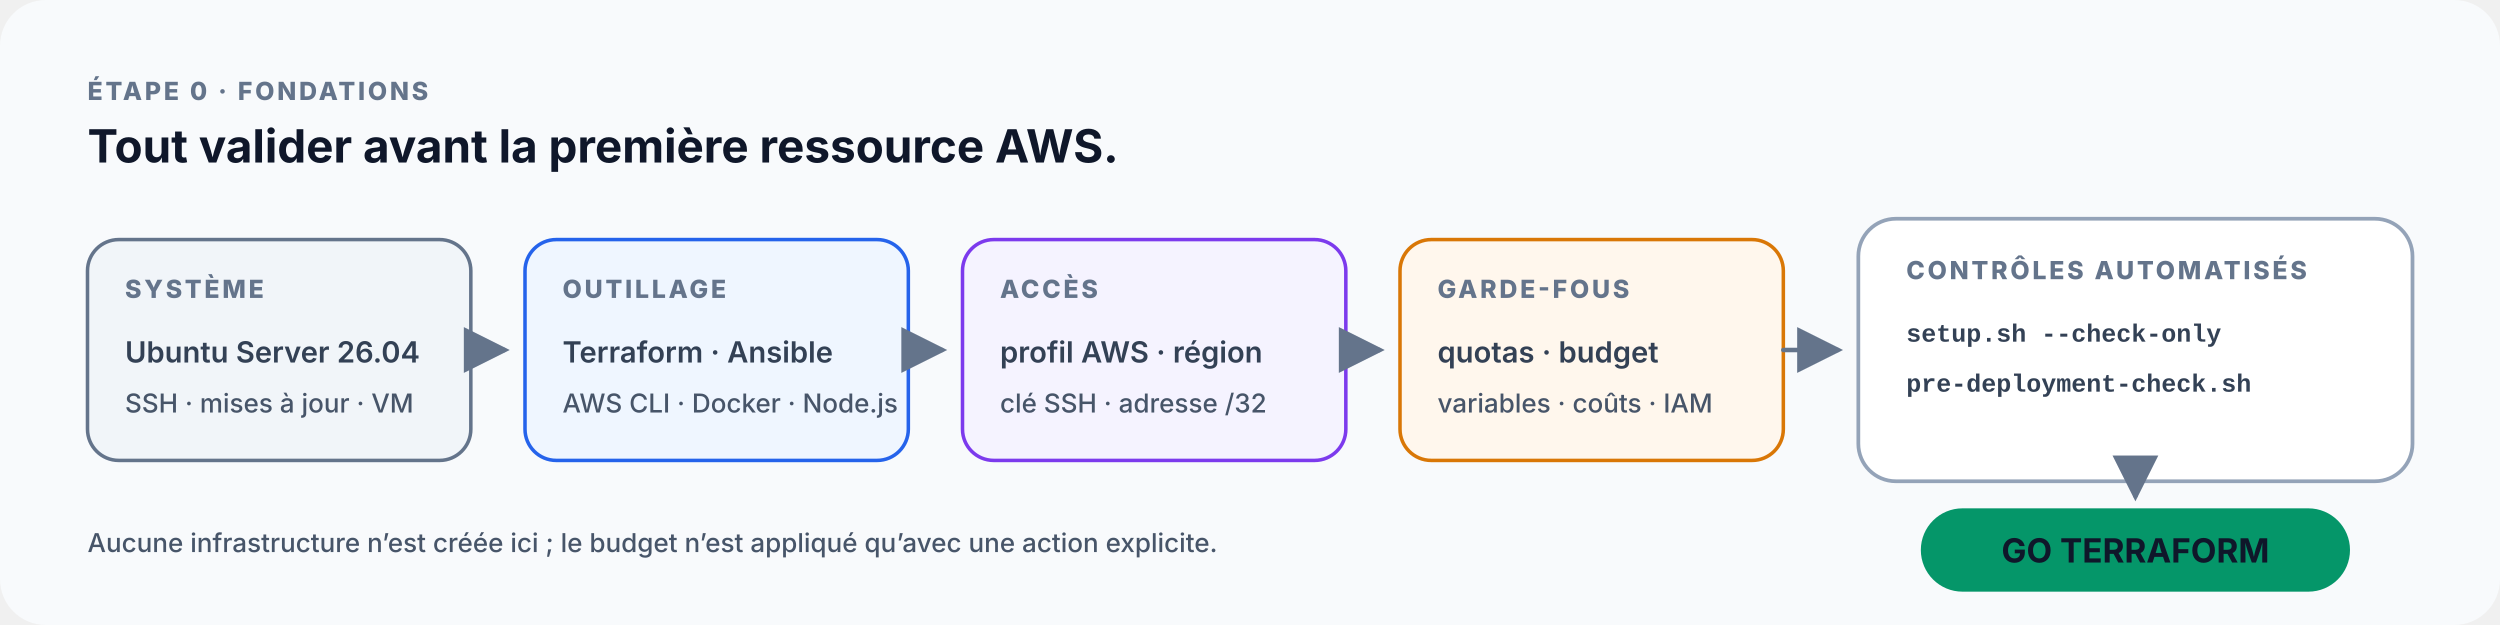
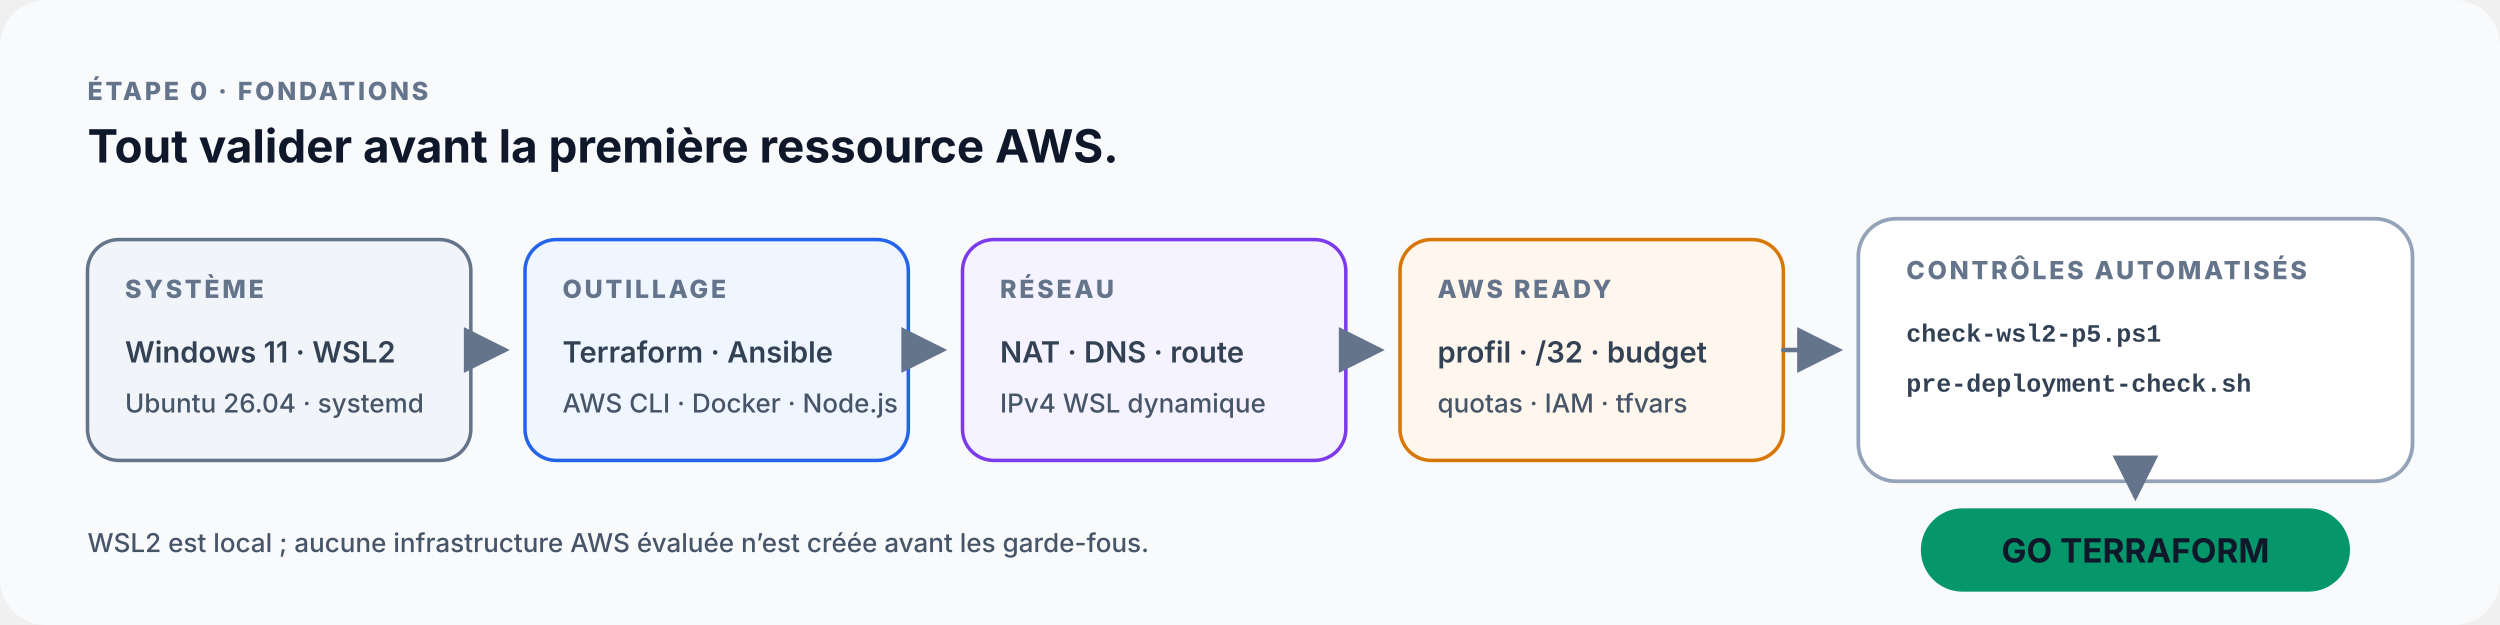
<svg xmlns="http://www.w3.org/2000/svg" width="1200" height="300" viewBox="0 0 1200 300" role="img" aria-labelledby="title desc" preserveAspectRatio="xMidYMid meet">
  <defs>
    <marker id="arrow" markerWidth="10" markerHeight="10" refX="8.8" refY="5" orient="auto">
      <path d="M0 0L10 5L0 10Z" fill="#64748b" />
    </marker>
    <marker id="arrowGreen" markerWidth="10" markerHeight="10" refX="8.8" refY="5" orient="auto">
      <path d="M0 0L10 5L0 10Z" fill="#059669" />
    </marker>
  </defs>
  <style>
  text{font-family:Inter,ui-sans-serif,system-ui,-apple-system,BlinkMacSystemFont,"Segoe UI",sans-serif}
  .h{font-size:22px;font-weight:750;fill:#0f172a}
  .k{font-size:12px;font-weight:800;letter-spacing:1.3px;fill:#64748b}
  .t{font-size:16px;font-weight:750;fill:#0f172a}
  .b{font-size:14px;font-weight:600;fill:#334155}
  .s{font-size:12.5px;font-weight:500;fill:#475569}
  .m{font-family:ui-monospace,SFMono-Regular,Consolas,"Liberation Mono",monospace;font-size:12px;font-weight:650;fill:#334155}
  .arrow{fill:none;stroke:#64748b;stroke-width:2.2;stroke-linecap:round;stroke-linejoin:round;marker-end:url(#arrow)}
  .flow{fill:none;stroke:#94a3b8;stroke-width:2;stroke-linecap:round;stroke-linejoin:round}
  .card{fill:#fff;stroke:#cbd5e1;stroke-width:1.5}
  .chip{fill:#fff;stroke:#cbd5e1;stroke-width:1.2}
</style>
  <rect width="1200" height="300" rx="22" fill="#f8fafc" />
  <text x="42" y="48" class="k" text-anchor="start">ÉTAPE 0 · FONDATIONS</text>
  <text x="42" y="78" class="h" text-anchor="start">Tout valider avant la première ressource AWS.</text>
  <rect x="42" y="115" width="184" height="106" rx="15" fill="#f1f5f9" stroke="#64748b" stroke-width="1.7" />
  <text x="60" y="143" class="k" text-anchor="start" fill="#64748b">SYSTÈME</text>
-   <text x="60" y="174" class="b" text-anchor="start">Ubuntu Server 26.04</text>
-   <text x="60" y="198" class="s" text-anchor="start">SSH · mises à jour · VM</text>
+   <text x="60" y="174" class="b" text-anchor="start">Windows 11 · WSL2</text>
+   <text x="60" y="198" class="s" text-anchor="start">Ubuntu 26.04 · systemd</text>
  <rect x="252" y="115" width="184" height="106" rx="15" fill="#eff6ff" stroke="#2563eb" stroke-width="1.7" />
  <text x="270" y="143" class="k" text-anchor="start" fill="#2563eb">OUTILLAGE</text>
  <text x="270" y="174" class="b" text-anchor="start">Terraform · Ansible</text>
  <text x="270" y="198" class="s" text-anchor="start">AWS CLI · Docker · Node.js</text>
  <rect x="462" y="115" width="184" height="106" rx="15" fill="#f5f3ff" stroke="#7c3aed" stroke-width="1.7" />
-   <text x="480" y="143" class="k" text-anchor="start" fill="#7c3aed">ACCÈS</text>
-   <text x="480" y="174" class="b" text-anchor="start">profil AWS · région</text>
-   <text x="480" y="198" class="s" text-anchor="start">clé SSH · adresse /32</text>
+   <text x="480" y="143" class="k" text-anchor="start" fill="#7c3aed">RÉSEAU</text>
+   <text x="480" y="174" class="b" text-anchor="start">NAT · DNS · route</text>
+   <text x="480" y="198" class="s" text-anchor="start">IPv4 WSL dynamique</text>
  <rect x="672" y="115" width="184" height="106" rx="15" fill="#fff7ed" stroke="#d97706" stroke-width="1.7" />
-   <text x="690" y="143" class="k" text-anchor="start" fill="#d97706">GARDE-FOUS</text>
-   <text x="690" y="174" class="b" text-anchor="start">quotas · budget</text>
-   <text x="690" y="198" class="s" text-anchor="start">variables · coûts · IAM</text>
+   <text x="690" y="143" class="k" text-anchor="start" fill="#d97706">AWS READY</text>
+   <text x="690" y="174" class="b" text-anchor="start">profil · /32 · budget</text>
+   <text x="690" y="198" class="s" text-anchor="start">quotas · IAM · tfvars</text>
  <path d="M226 168H242" class="arrow" />
  <path d="M436 168H452" class="arrow" />
  <path d="M646 168H662" class="arrow" />
  <rect x="892" y="105" width="266" height="126" rx="18" fill="#fff" stroke="#94a3b8" stroke-width="1.8" />
  <text x="915" y="134" class="k" text-anchor="start">CONTRÔLES AUTOMATISÉS</text>
-   <text x="915" y="164" class="m" text-anchor="start">setup.sh --check-only</text>
+   <text x="915" y="164" class="m" text-anchor="start">check-wsl2-p5.ps1</text>
  <text x="915" y="188" class="m" text-anchor="start">pre-deployment-check.sh</text>
  <path d="M856 168H882" class="arrow" />
  <rect x="922" y="244" width="206" height="40" rx="20" fill="#059669" stroke="#059669" stroke-width="0" />
  <text x="1025" y="270" class="t" text-anchor="middle" fill="#fff">GO TERRAFORM</text>
  <path d="M1025 231V238" class="arrow" />
-   <text x="42" y="265" class="s" text-anchor="start">Aucune infrastructure n’est créée ici ; le budget n’est appliqué qu’avec une action explicite.</text>
+   <text x="42" y="265" class="s" text-anchor="start">WSL2 est local ; aucune infrastructure AWS évaluée n’est créée avant les garde-fous.</text>
</svg>
